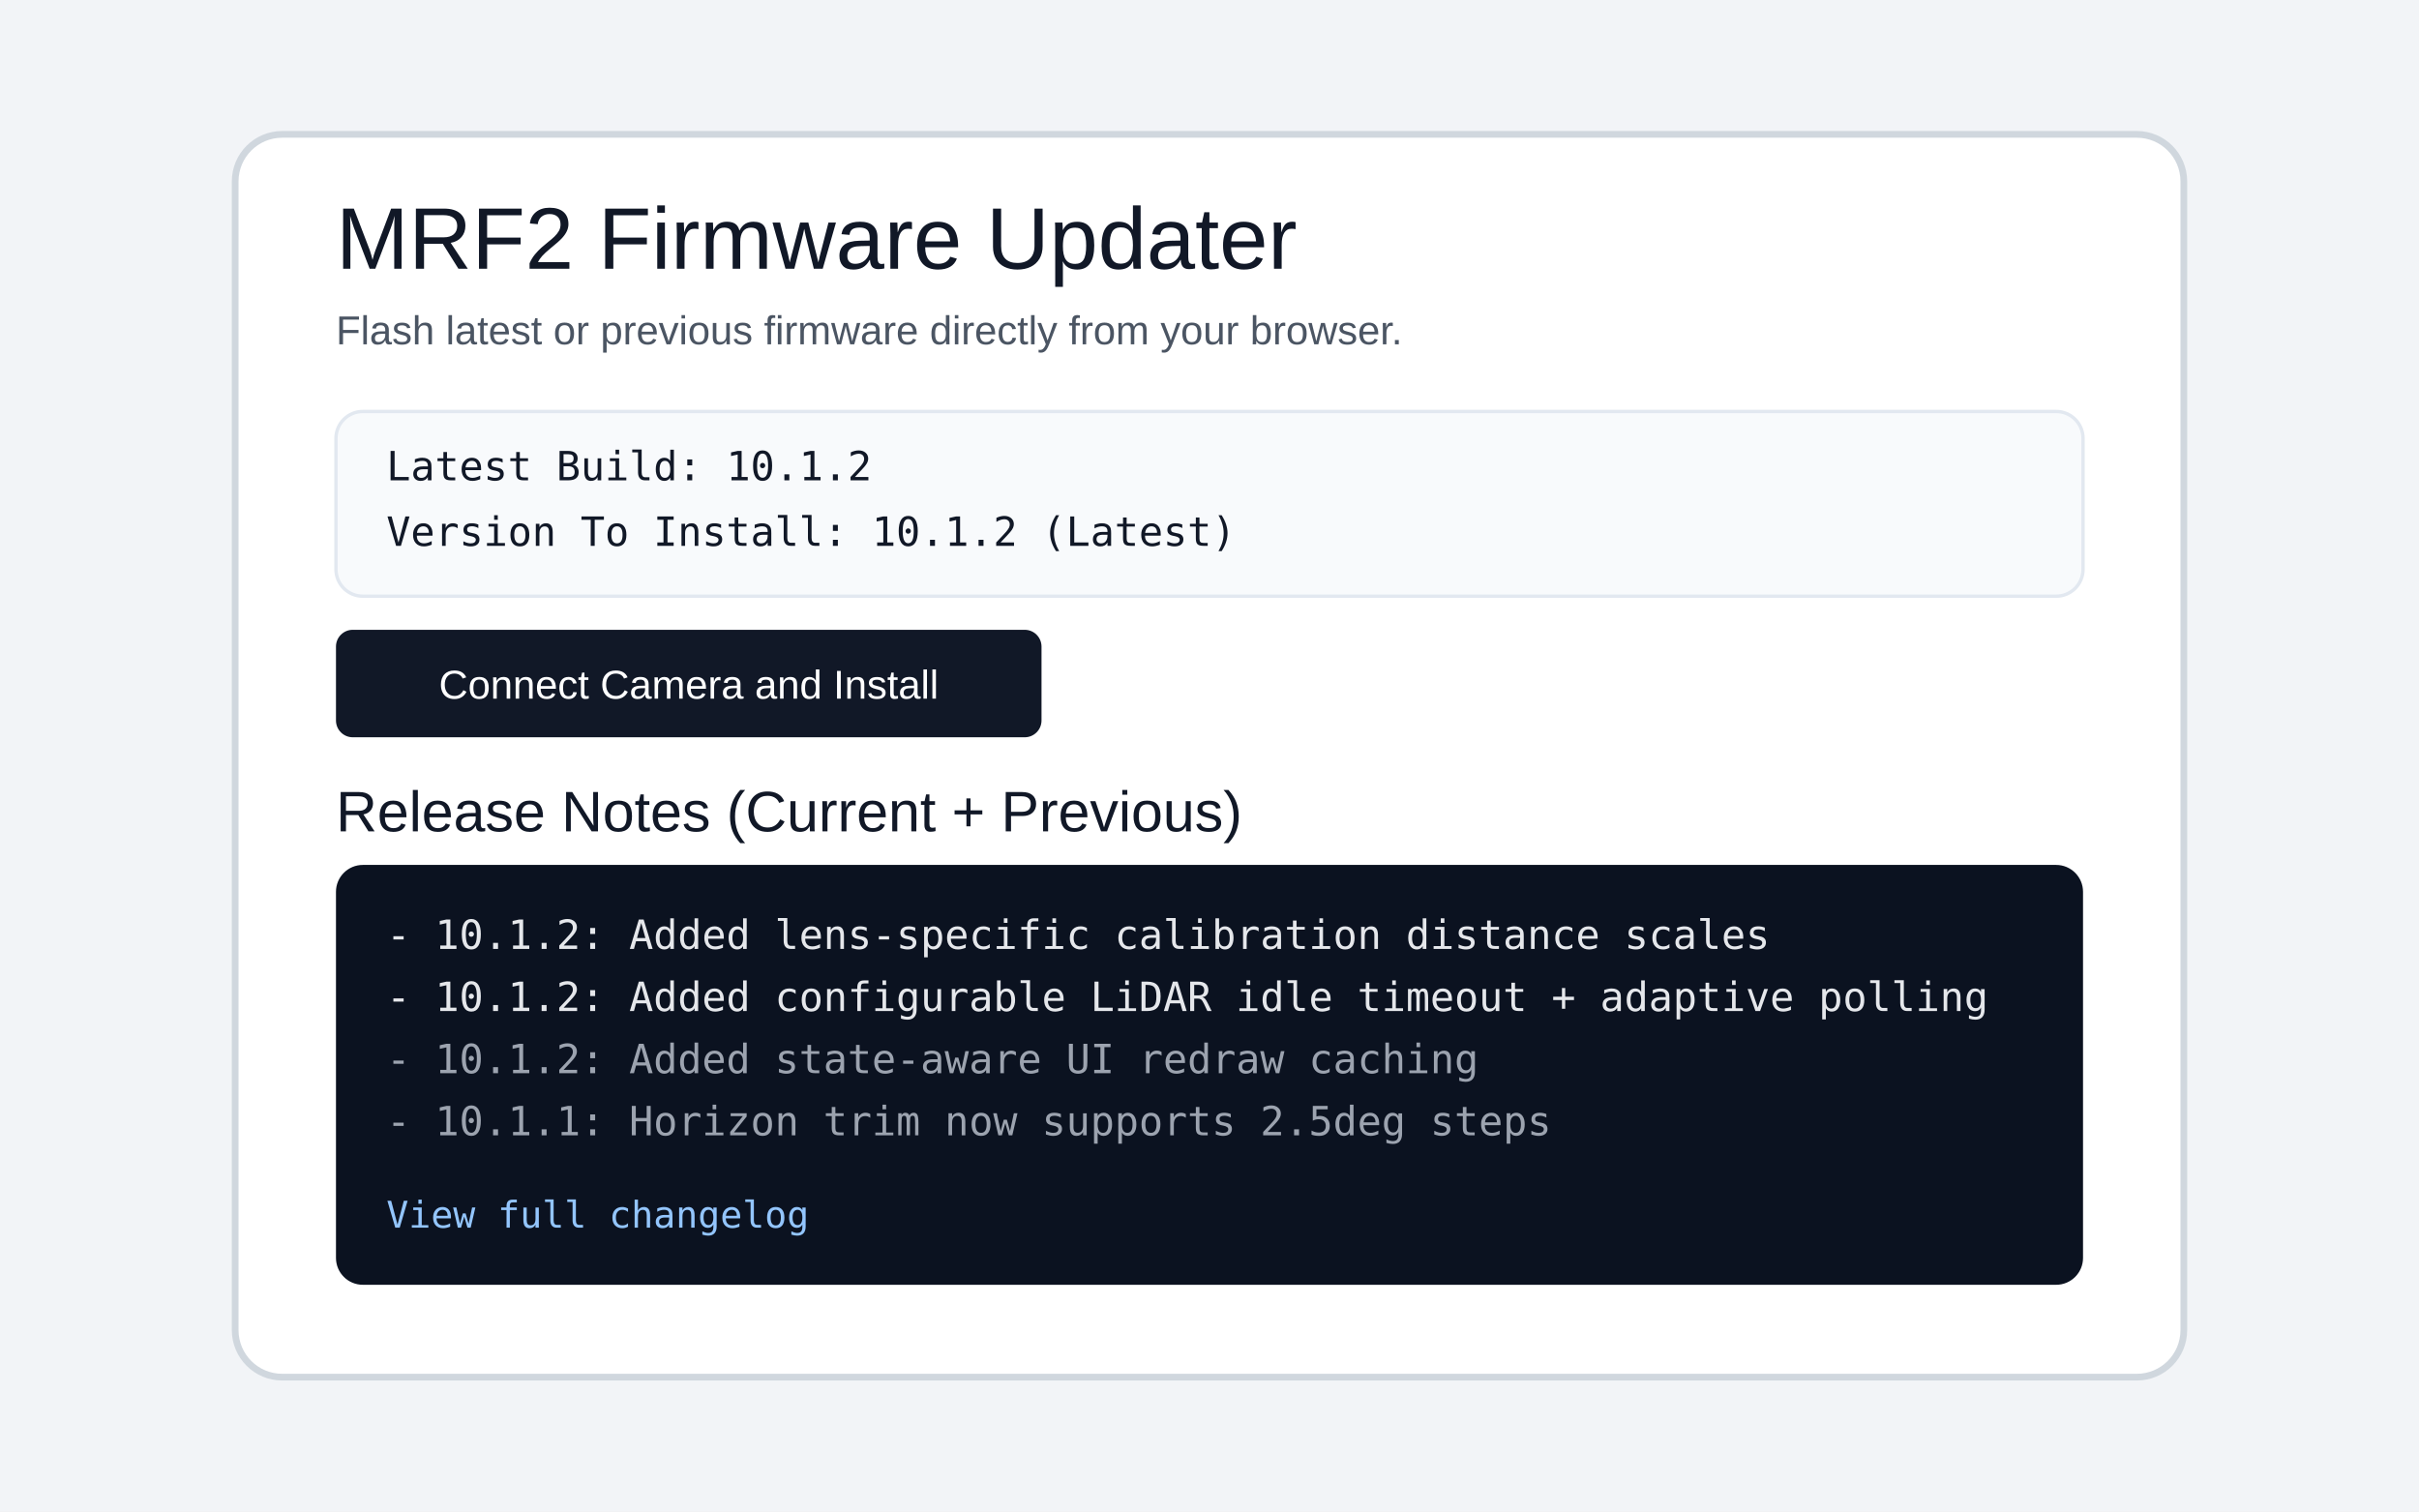
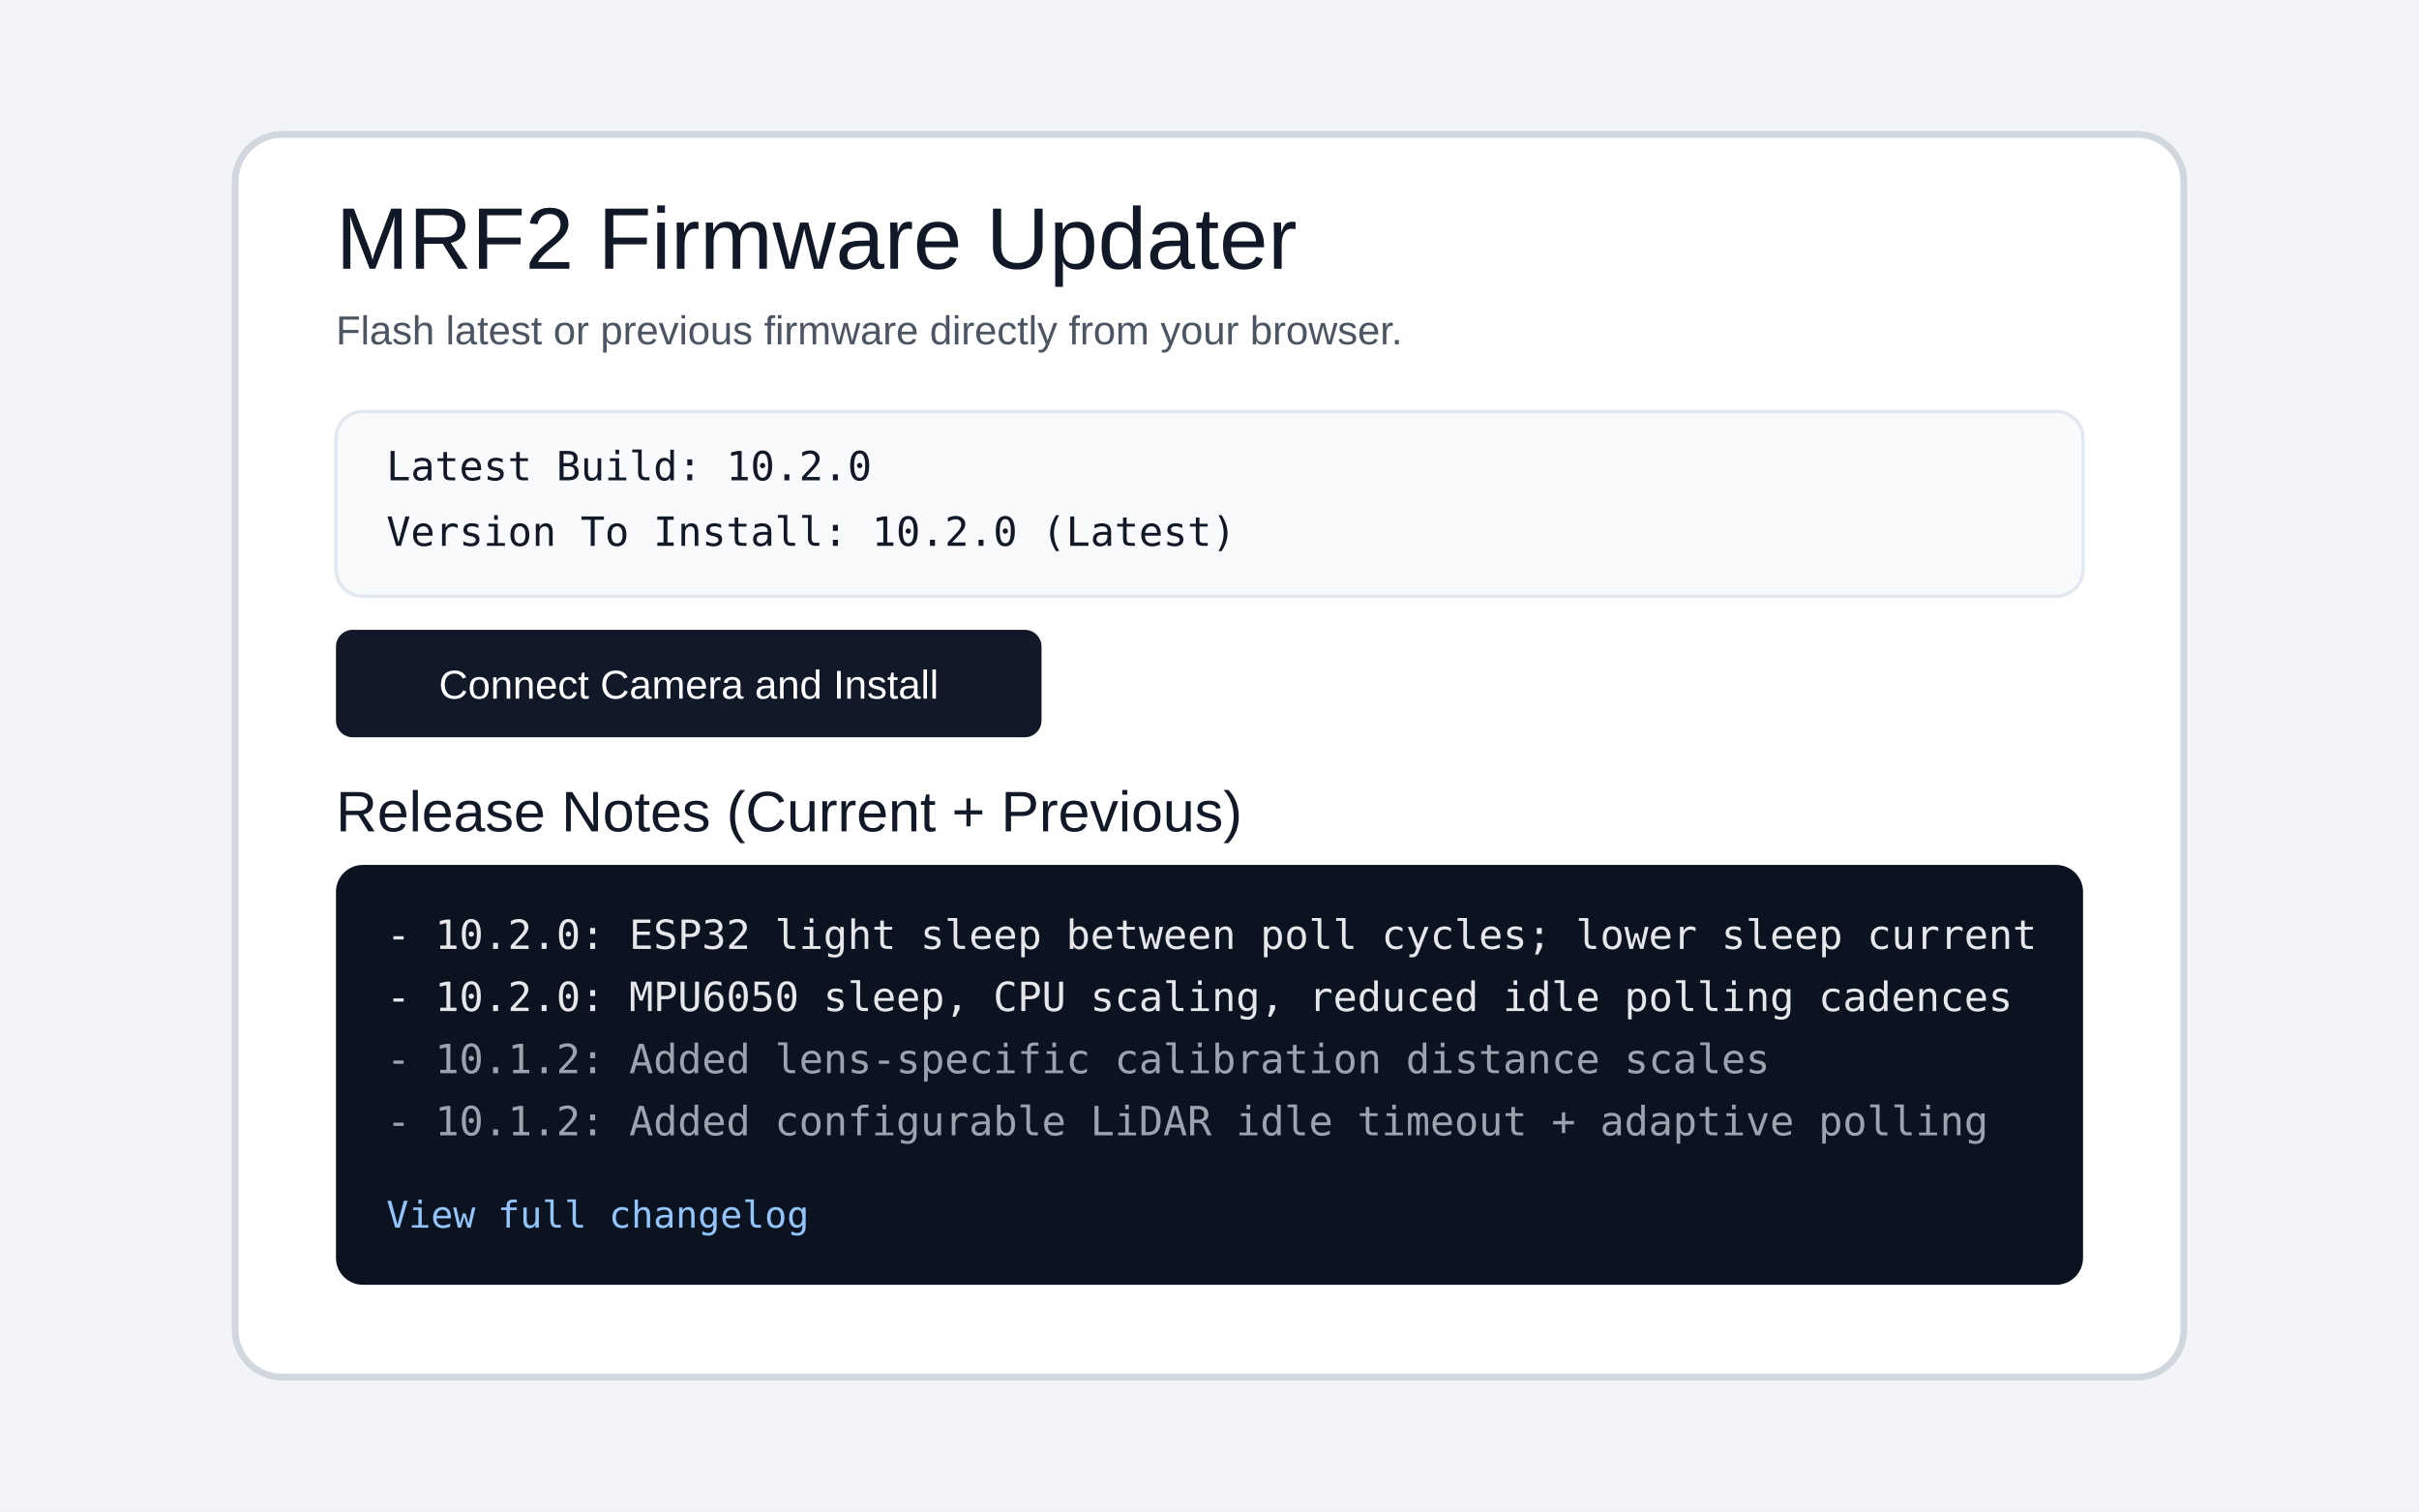
<svg xmlns="http://www.w3.org/2000/svg" width="1440" height="900" viewBox="0 0 1440 900">
  <rect x="0" y="0" width="1440" height="900" fill="#f2f4f7" />
  <rect x="140" y="80" width="1160" height="740" rx="28" fill="#ffffff" stroke="#d0d7de" stroke-width="4" />
  <text x="200" y="160" font-family="Space Grotesk, Arial, sans-serif" font-size="52" fill="#111827">
    MRF2 Firmware Updater
  </text>
  <text x="200" y="205" font-family="Space Grotesk, Arial, sans-serif" font-size="24" fill="#4b5563">
    Flash latest or previous firmware directly from your browser.
  </text>
  <rect x="200" y="245" width="1040" height="110" rx="16" fill="#f8fafc" stroke="#e2e8f0" stroke-width="2" />
  <text x="230" y="286" font-family="IBM Plex Mono, monospace" font-size="24" fill="#111827">
-     Latest Build: 10.1.2
+     Latest Build: 10.2.0
  </text>
  <text x="230" y="325" font-family="IBM Plex Mono, monospace" font-size="24" fill="#111827">
-     Version To Install: 10.1.2 (Latest)
+     Version To Install: 10.2.0 (Latest)
  </text>
  <rect x="200" y="375" width="420" height="64" rx="10" fill="#111827" />
  <text x="410" y="416" text-anchor="middle" font-family="Space Grotesk, Arial, sans-serif" font-size="24" fill="#ffffff">
    Connect Camera and Install
  </text>
  <text x="200" y="495" font-family="Space Grotesk, Arial, sans-serif" font-size="34" fill="#111827">
    Release Notes (Current + Previous)
  </text>
  <rect x="200" y="515" width="1040" height="250" rx="16" fill="#0b1220" />
  <text x="230" y="565" font-family="IBM Plex Mono, monospace" font-size="24" fill="#e5e7eb">
+     - 10.2.0: ESP32 light sleep between poll cycles; lower sleep current
+   </text>
+   <text x="230" y="602" font-family="IBM Plex Mono, monospace" font-size="24" fill="#e5e7eb">
+     - 10.2.0: MPU6050 sleep, CPU scaling, reduced idle polling cadences
+   </text>
+   <text x="230" y="639" font-family="IBM Plex Mono, monospace" font-size="24" fill="#9ca3af">
    - 10.1.2: Added lens-specific calibration distance scales
  </text>
-   <text x="230" y="602" font-family="IBM Plex Mono, monospace" font-size="24" fill="#e5e7eb">
+   <text x="230" y="676" font-family="IBM Plex Mono, monospace" font-size="24" fill="#9ca3af">
    - 10.1.2: Added configurable LiDAR idle timeout + adaptive polling
-   </text>
-   <text x="230" y="639" font-family="IBM Plex Mono, monospace" font-size="24" fill="#9ca3af">
-     - 10.1.2: Added state-aware UI redraw caching
-   </text>
-   <text x="230" y="676" font-family="IBM Plex Mono, monospace" font-size="24" fill="#9ca3af">
-     - 10.1.1: Horizon trim now supports 2.5deg steps
  </text>
  <text x="230" y="731" font-family="IBM Plex Mono, monospace" font-size="22" fill="#93c5fd">
    View full changelog
  </text>
</svg>
